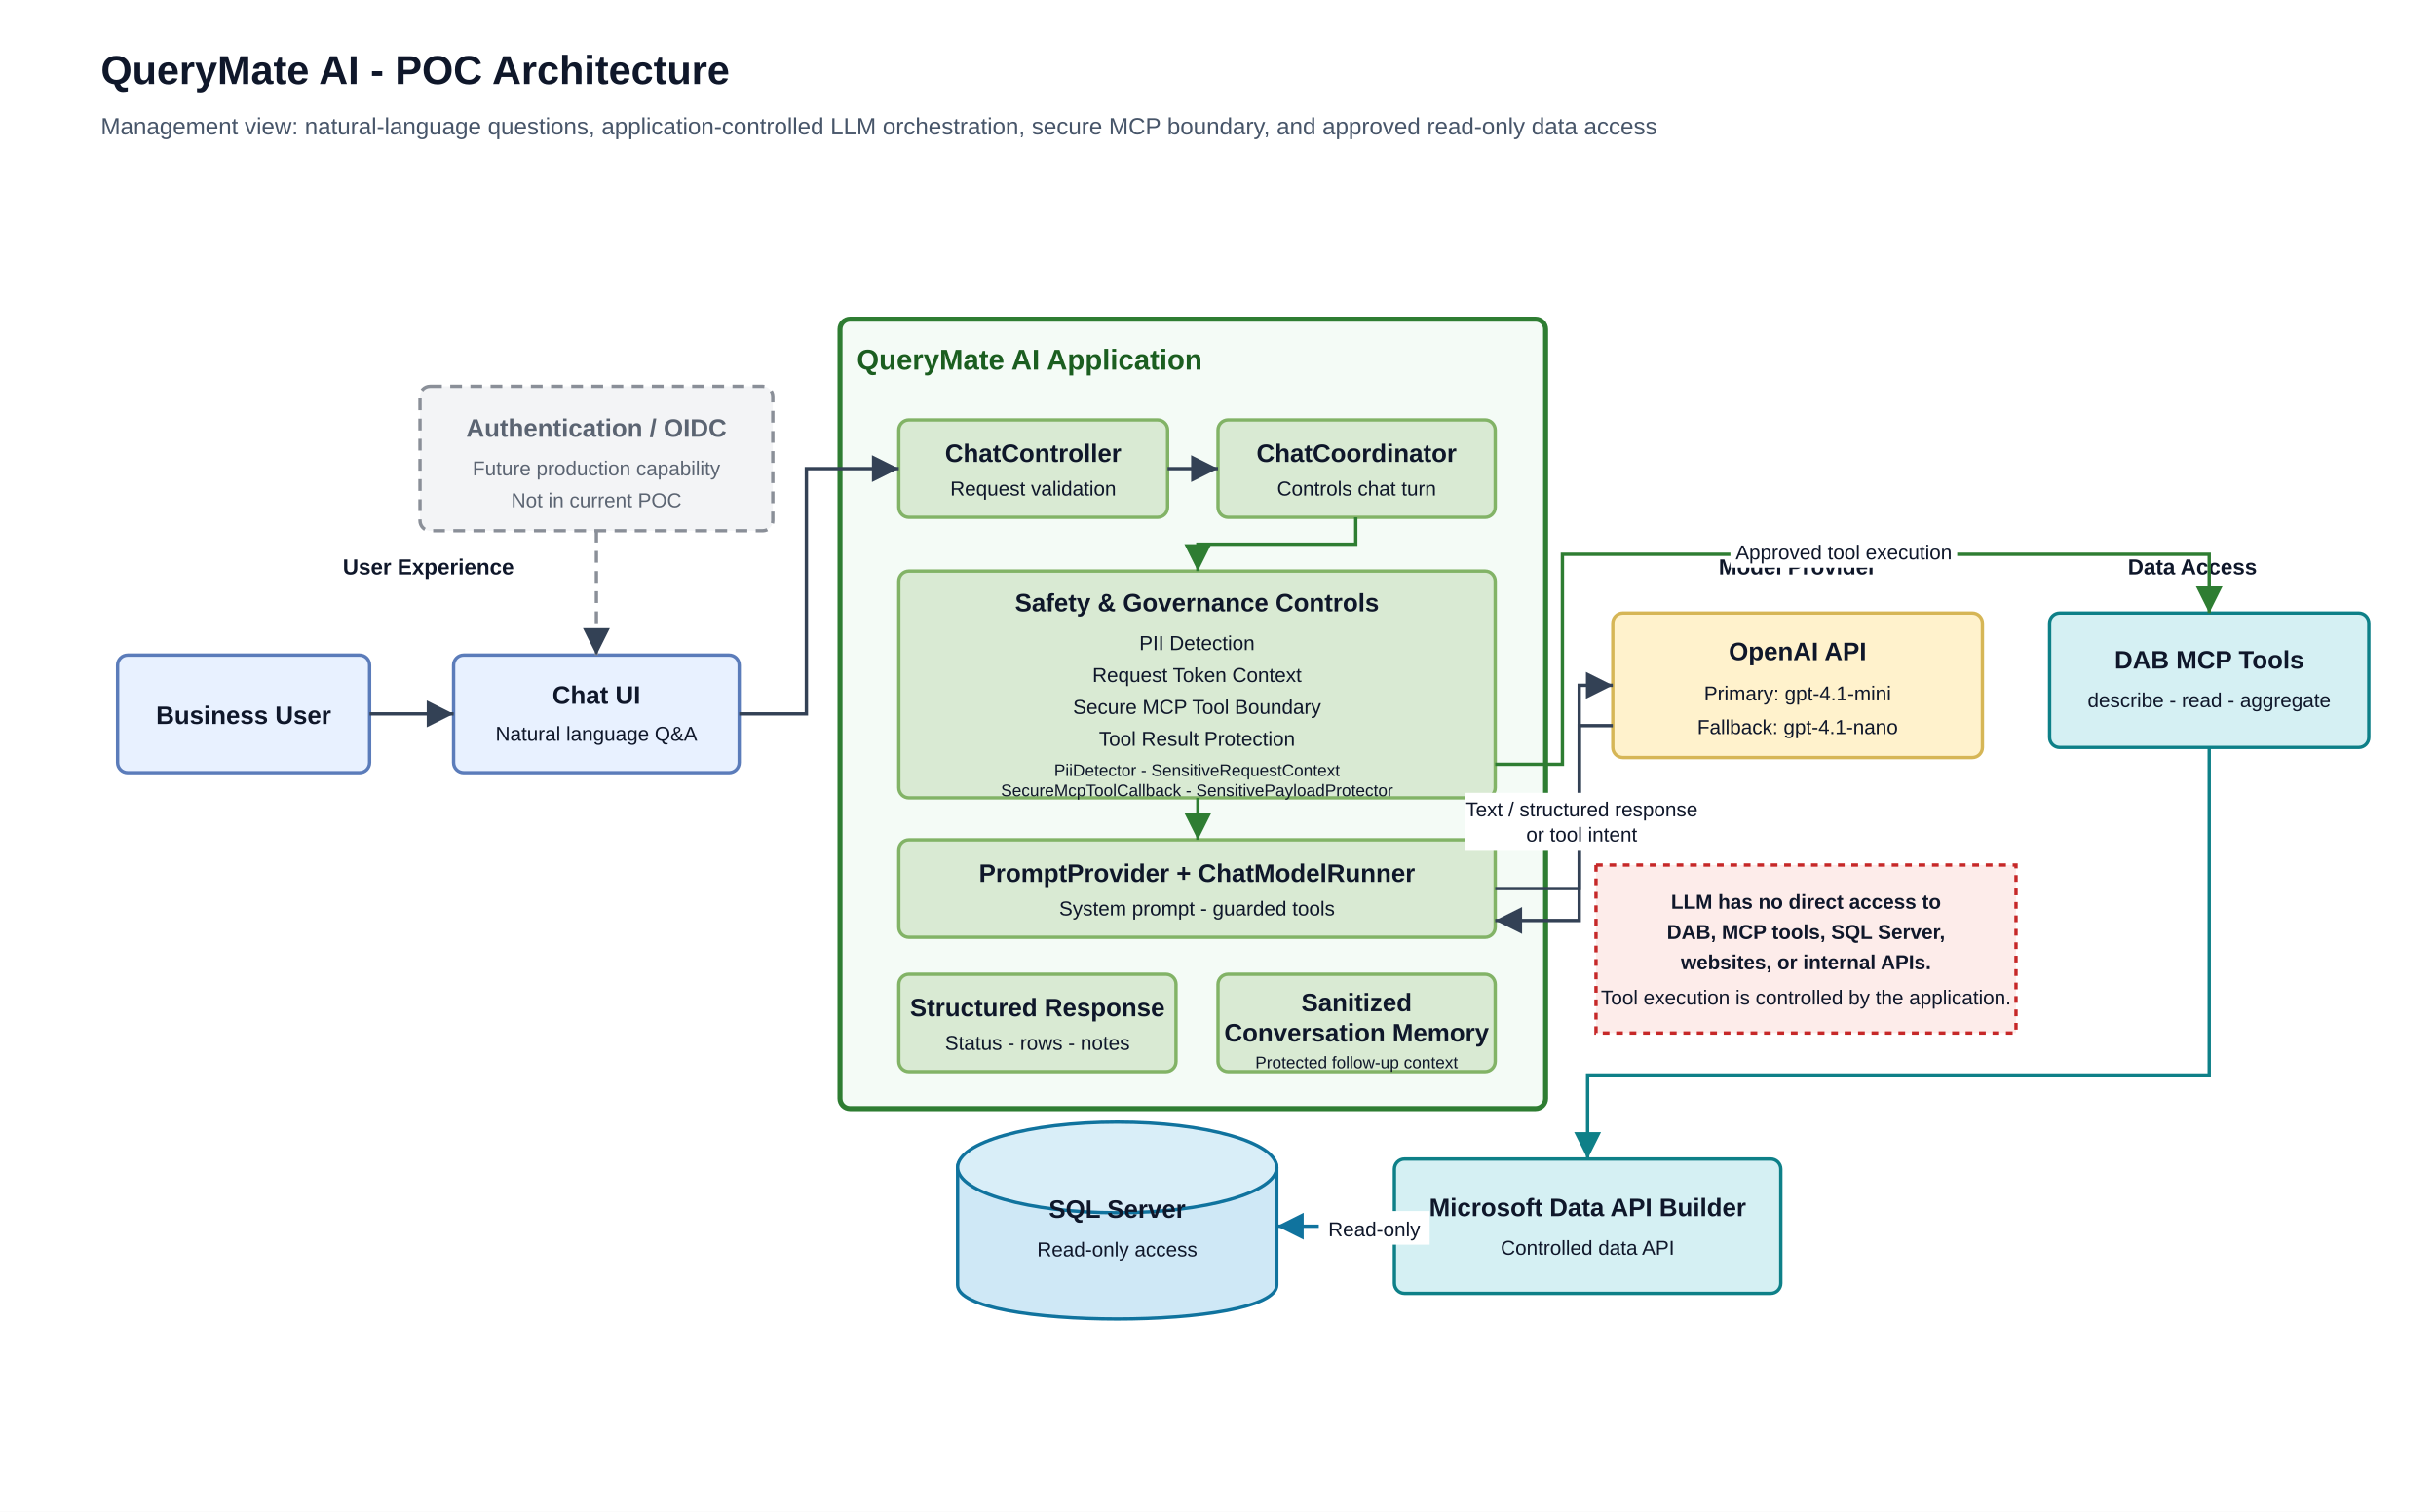
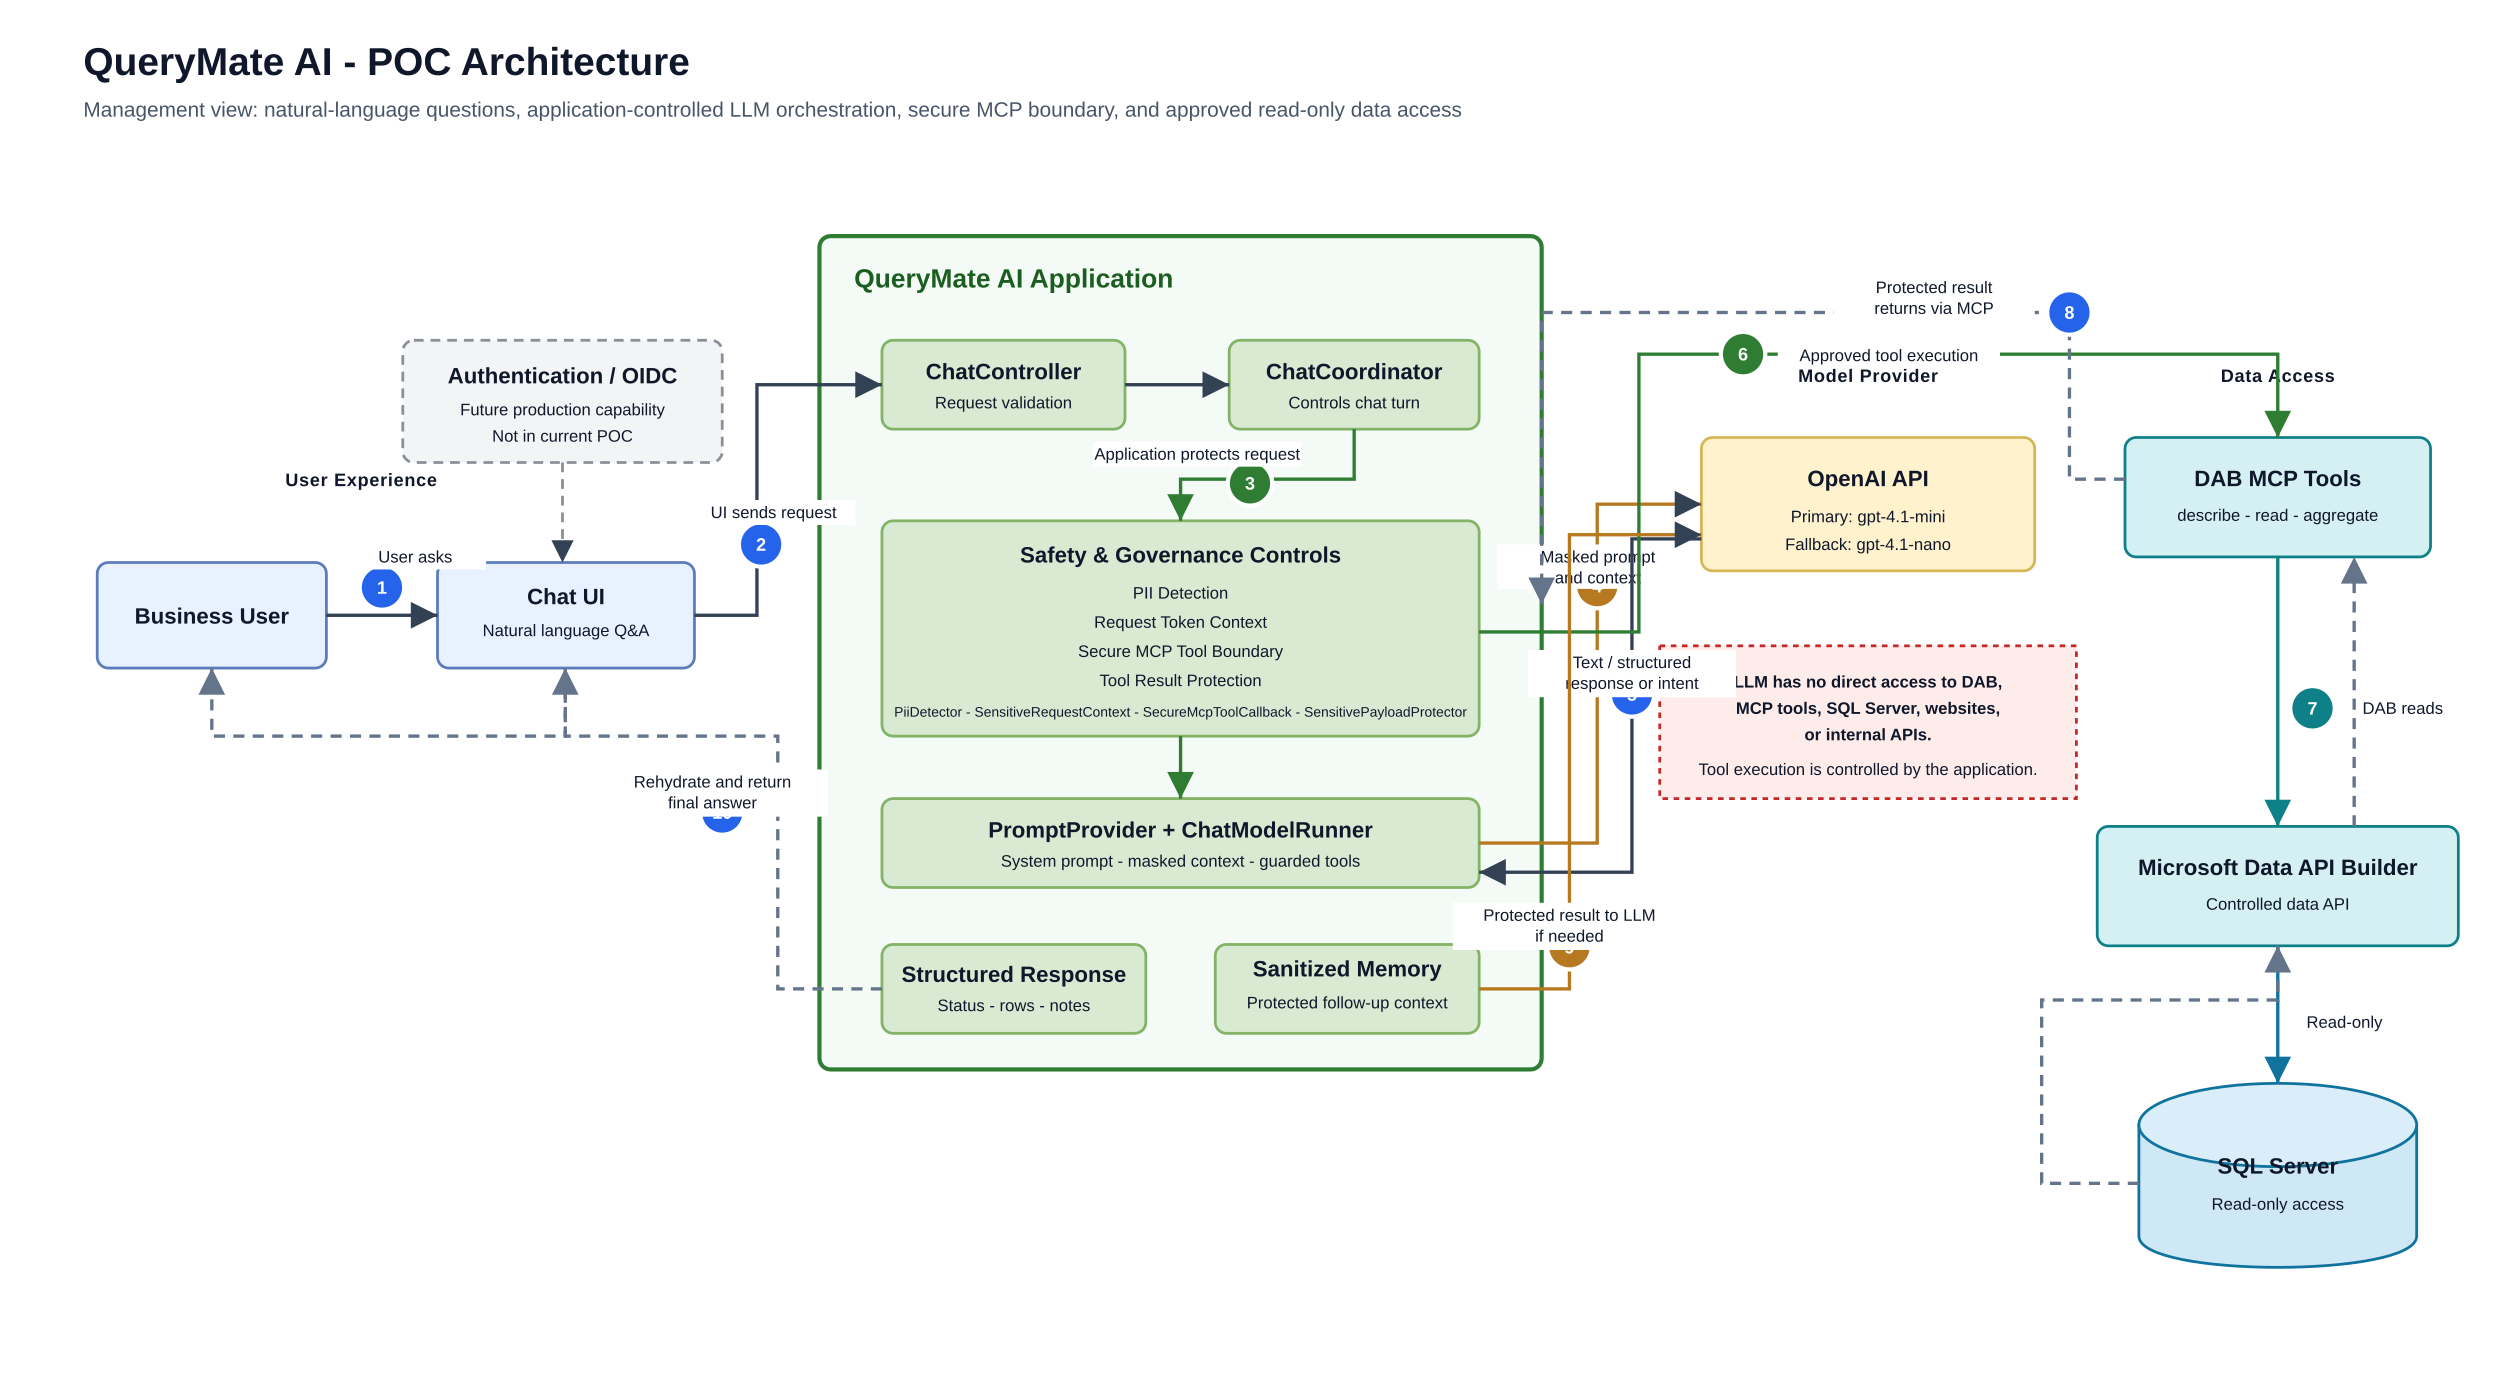
- <svg xmlns="http://www.w3.org/2000/svg" width="1450" height="900" viewBox="0 0 1450 900" role="img" aria-labelledby="title desc">
+ <svg xmlns="http://www.w3.org/2000/svg" width="1800" height="1000" viewBox="0 0 1800 1000" role="img" aria-labelledby="title desc">
  <defs>
-     <marker id="arrow" markerWidth="12" markerHeight="12" refX="10" refY="6" orient="auto" markerUnits="strokeWidth">
+     <marker id="arrowSlate" markerWidth="12" markerHeight="12" refX="10" refY="6" orient="auto" markerUnits="strokeWidth">
      <path d="M2,2 L10,6 L2,10 Z" fill="#334155" />
    </marker>
    <marker id="arrowGreen" markerWidth="12" markerHeight="12" refX="10" refY="6" orient="auto" markerUnits="strokeWidth">
      <path d="M2,2 L10,6 L2,10 Z" fill="#2e7d32" />
    </marker>
    <marker id="arrowTeal" markerWidth="12" markerHeight="12" refX="10" refY="6" orient="auto" markerUnits="strokeWidth">
      <path d="M2,2 L10,6 L2,10 Z" fill="#0e8088" />
    </marker>
    <marker id="arrowBlue" markerWidth="12" markerHeight="12" refX="10" refY="6" orient="auto" markerUnits="strokeWidth">
      <path d="M2,2 L10,6 L2,10 Z" fill="#10739e" />
    </marker>
+     <marker id="arrowReturn" markerWidth="12" markerHeight="12" refX="10" refY="6" orient="auto" markerUnits="strokeWidth">
+       <path d="M2,2 L10,6 L2,10 Z" fill="#64748b" />
+     </marker>
    <style>
      text { font-family: Arial, Helvetica, sans-serif; fill: #0f172a; }
-       .title { font-size: 24px; font-weight: 700; }
-       .subtitle { font-size: 14px; fill: #475569; }
-       .band { font-size: 13px; font-weight: 700; }
-       .box-title { font-size: 15px; font-weight: 700; }
+       .title { font-size: 28px; font-weight: 700; }
+       .subtitle { font-size: 15px; fill: #475569; }
+       .band { font-size: 13px; font-weight: 700; letter-spacing: .04em; text-transform: uppercase; }
+       .box-title { font-size: 16px; font-weight: 700; }
      .box-body { font-size: 12px; }
-       .app-title { font-size: 17px; font-weight: 700; fill: #1b5e20; }
      .small { font-size: 10px; }
-       .future { fill: #5b6472; }
-       .edge { fill: none; stroke: #334155; stroke-width: 2; marker-end: url(#arrow); }
-       .edge-green { fill: none; stroke: #2e7d32; stroke-width: 2; marker-end: url(#arrowGreen); }
-       .edge-teal { fill: none; stroke: #0e8088; stroke-width: 2; marker-end: url(#arrowTeal); }
-       .edge-blue { fill: none; stroke: #10739e; stroke-width: 2; marker-end: url(#arrowBlue); }
+       .app-title { font-size: 19px; font-weight: 700; fill: #1b5e20; }
+       .edge { fill: none; stroke: #334155; stroke-width: 2.4; marker-end: url(#arrowSlate); }
+       .edge-green { fill: none; stroke: #2e7d32; stroke-width: 2.4; marker-end: url(#arrowGreen); }
+       .edge-teal { fill: none; stroke: #0e8088; stroke-width: 2.4; marker-end: url(#arrowTeal); }
+       .edge-blue { fill: none; stroke: #10739e; stroke-width: 2.4; marker-end: url(#arrowBlue); }
+       .edge-return { fill: none; stroke: #64748b; stroke-width: 2.4; stroke-dasharray: 8 6; marker-end: url(#arrowReturn); }
+       .edge-model { fill: none; stroke: #b7791f; stroke-width: 2.4; marker-end: url(#arrowSlate); }
+       .label-bg { fill: #ffffff; stroke: none; }
+       .badge { fill: #2563eb; stroke: #ffffff; stroke-width: 3; }
+       .badge-green { fill: #2e7d32; stroke: #ffffff; stroke-width: 3; }
+       .badge-teal { fill: #0e8088; stroke: #ffffff; stroke-width: 3; }
+       .badge-orange { fill: #b7791f; stroke: #ffffff; stroke-width: 3; }
+       .badge-text { fill: #ffffff; font-size: 13px; font-weight: 700; text-anchor: middle; dominant-baseline: central; }
    </style>
  </defs>
-   <rect width="1450" height="900" fill="#ffffff" />
-   <text x="60" y="50" class="title">QueryMate AI - POC Architecture</text>
-   <text x="60" y="80" class="subtitle">Management view: natural-language questions, application-controlled LLM orchestration, secure MCP boundary, and approved read-only data access</text>
-   <text x="255" y="342" text-anchor="middle" class="band" fill="#3f5f91">User Experience</text>
-   <rect x="70" y="390" width="150" height="70" rx="6" fill="#e8f1ff" stroke="#5b7cba" stroke-width="2" />
-   <text x="145" y="431" text-anchor="middle" class="box-title">Business User</text>
-   <rect x="270" y="390" width="170" height="70" rx="6" fill="#e8f1ff" stroke="#5b7cba" stroke-width="2" />
-   <text x="355" y="419" text-anchor="middle" class="box-title">Chat UI</text>
-   <text x="355" y="441" text-anchor="middle" class="box-body" fill="#475569">Natural language Q&amp;A</text>
-   <rect x="250" y="230" width="210" height="86" rx="6" fill="#f3f4f6" stroke="#8a8f98" stroke-width="2" stroke-dasharray="7 5" />
-   <text x="355" y="260" text-anchor="middle" class="box-title future">Authentication / OIDC</text>
-   <text x="355" y="283" text-anchor="middle" class="box-body future">Future production capability</text>
-   <text x="355" y="302" text-anchor="middle" class="box-body future">Not in current POC</text>
-   <rect x="500" y="190" width="420" height="470" rx="6" fill="#f4fbf6" stroke="#2e7d32" stroke-width="3" />
-   <text x="510" y="220" class="app-title">QueryMate AI Application</text>
-   <rect x="535" y="250" width="160" height="58" rx="6" fill="#d9ead3" stroke="#82b366" stroke-width="2" />
-   <text x="615" y="275" text-anchor="middle" class="box-title">ChatController</text>
-   <text x="615" y="295" text-anchor="middle" class="box-body" fill="#33691e">Request validation</text>
-   <rect x="725" y="250" width="165" height="58" rx="6" fill="#d9ead3" stroke="#82b366" stroke-width="2" />
-   <text x="807.5" y="275" text-anchor="middle" class="box-title">ChatCoordinator</text>
-   <text x="807.5" y="295" text-anchor="middle" class="box-body" fill="#33691e">Controls chat turn</text>
-   <rect x="535" y="340" width="355" height="135" rx="6" fill="#d9ead3" stroke="#82b366" stroke-width="2" />
-   <text x="712.5" y="364" text-anchor="middle" class="box-title">Safety &amp; Governance Controls</text>
-   <text x="712.5" y="387" text-anchor="middle" class="box-body" fill="#33691e">PII Detection</text>
-   <text x="712.5" y="406" text-anchor="middle" class="box-body" fill="#33691e">Request Token Context</text>
-   <text x="712.5" y="425" text-anchor="middle" class="box-body" fill="#33691e">Secure MCP Tool Boundary</text>
-   <text x="712.5" y="444" text-anchor="middle" class="box-body" fill="#33691e">Tool Result Protection</text>
-   <text x="712.5" y="462" text-anchor="middle" class="small" fill="#4f6f37">PiiDetector - SensitiveRequestContext</text>
-   <text x="712.5" y="474" text-anchor="middle" class="small" fill="#4f6f37">SecureMcpToolCallback - SensitivePayloadProtector</text>
-   <rect x="535" y="500" width="355" height="58" rx="6" fill="#d9ead3" stroke="#82b366" stroke-width="2" />
-   <text x="712.5" y="525" text-anchor="middle" class="box-title">PromptProvider + ChatModelRunner</text>
-   <text x="712.5" y="545" text-anchor="middle" class="box-body" fill="#33691e">System prompt - guarded tools</text>
-   <rect x="535" y="580" width="165" height="58" rx="6" fill="#d9ead3" stroke="#82b366" stroke-width="2" />
-   <text x="617.5" y="605" text-anchor="middle" class="box-title">Structured Response</text>
-   <text x="617.5" y="625" text-anchor="middle" class="box-body" fill="#33691e">Status - rows - notes</text>
-   <rect x="725" y="580" width="165" height="58" rx="6" fill="#d9ead3" stroke="#82b366" stroke-width="2" />
-   <text x="807.5" y="602" text-anchor="middle" class="box-title">Sanitized</text>
-   <text x="807.5" y="620" text-anchor="middle" class="box-title">Conversation Memory</text>
-   <text x="807.5" y="636" text-anchor="middle" class="small" fill="#33691e">Protected follow-up context</text>
-   <text x="1070" y="342" text-anchor="middle" class="band" fill="#7f6000">Model Provider</text>
-   <rect x="960" y="365" width="220" height="86" rx="6" fill="#fff2cc" stroke="#d6b656" stroke-width="2" />
-   <text x="1070" y="393" text-anchor="middle" class="box-title">OpenAI API</text>
-   <text x="1070" y="417" text-anchor="middle" class="box-body" fill="#7f6000">Primary: gpt-4.1-mini</text>
-   <text x="1070" y="437" text-anchor="middle" class="box-body" fill="#7f6000">Fallback: gpt-4.1-nano</text>
-   <rect x="950" y="515" width="250" height="100" fill="#fdecea" stroke="#c62828" stroke-width="2" stroke-dasharray="4 4" />
-   <text x="1075" y="541" text-anchor="middle" class="box-body" font-weight="700" fill="#b71c1c">LLM has no direct access to</text>
-   <text x="1075" y="559" text-anchor="middle" class="box-body" font-weight="700" fill="#b71c1c">DAB, MCP tools, SQL Server,</text>
-   <text x="1075" y="577" text-anchor="middle" class="box-body" font-weight="700" fill="#b71c1c">websites, or internal APIs.</text>
-   <text x="1075" y="598" text-anchor="middle" class="box-body" fill="#b71c1c">Tool execution is controlled by the application.</text>
-   <text x="1305" y="342" text-anchor="middle" class="band" fill="#0e5c61">Data Access</text>
-   <rect x="1220" y="365" width="190" height="80" rx="6" fill="#d5f0f3" stroke="#0e8088" stroke-width="2" />
-   <text x="1315" y="398" text-anchor="middle" class="box-title">DAB MCP Tools</text>
-   <text x="1315" y="421" text-anchor="middle" class="box-body" fill="#0e5c61">describe - read - aggregate</text>
-   <rect x="830" y="690" width="230" height="80" rx="6" fill="#d5f0f3" stroke="#0e8088" stroke-width="2" />
-   <text x="945" y="724" text-anchor="middle" class="box-title">Microsoft Data API Builder</text>
-   <text x="945" y="747" text-anchor="middle" class="box-body" fill="#0e5c61">Controlled data API</text>
-   <path d="M570 695 C570 668,760 668,760 695 L760 765 C760 792,570 792,570 765 Z" fill="#cfe8f6" stroke="#10739e" stroke-width="2" />
-   <ellipse cx="665" cy="695" rx="95" ry="27" fill="#d9eef8" stroke="#10739e" stroke-width="2" />
-   <text x="665" y="725" text-anchor="middle" class="box-title">SQL Server</text>
-   <text x="665" y="748" text-anchor="middle" class="box-body" fill="#0b4f6c">Read-only access</text>
-   <path class="edge" d="M220 425 L270 425" />
-   <path class="edge" d="M440 425 L480 425 L480 279 L535 279" />
-   <path class="edge" d="M695 279 L725 279" />
-   <path class="edge-green" d="M807 308 L807 324 L713 324 L713 340" />
-   <path class="edge-green" d="M713 475 L713 500" />
-   <path class="edge" d="M890 529 L940 529 L940 408 L960 408" />
-   <path class="edge" d="M960 432 L940 432 L940 548 L890 548" />
-   <rect x="872" y="472" width="139" height="34" fill="#ffffff" stroke="none" />
-   <text x="941.5" y="486" text-anchor="middle" class="box-body" fill="#334155">Text / structured response</text>
-   <text x="941.5" y="501" text-anchor="middle" class="box-body" fill="#334155">or tool intent</text>
-   <path class="edge-green" d="M890 455 L930 455 L930 330 L1315 330 L1315 365" />
-   <rect x="1030" y="318" width="135" height="20" fill="#ffffff" stroke="none" />
-   <text x="1097.5" y="333" text-anchor="middle" class="box-body" fill="#2e7d32">Approved tool execution</text>
-   <path class="edge-teal" d="M1315 445 L1315 640 L945 640 L945 690" />
-   <path class="edge-blue" d="M830 730 L760 730" />
-   <path d="M355 316 L355 390" fill="none" stroke="#8a8f98" stroke-width="2" stroke-dasharray="7 5" marker-end="url(#arrow)" />
-   <rect x="785" y="721" width="66" height="20" fill="#ffffff" stroke="none" />
-   <text x="818" y="736" text-anchor="middle" class="box-body" fill="#0b4f6c">Read-only</text>
+   <rect width="1800" height="1000" fill="#ffffff" />
+   <text x="60" y="54" class="title">QueryMate AI - POC Architecture</text>
+   <text x="60" y="84" class="subtitle">Management view: natural-language questions, application-controlled LLM orchestration, secure MCP boundary, and approved read-only data access</text>
+   <text x="260" y="350" text-anchor="middle" class="band" fill="#3f5f91">User Experience</text>
+   <rect x="70" y="405" width="165" height="76" rx="8" fill="#e8f1ff" stroke="#5b7cba" stroke-width="2" />
+   <text x="152.5" y="449" text-anchor="middle" class="box-title">Business User</text>
+   <rect x="315" y="405" width="185" height="76" rx="8" fill="#e8f1ff" stroke="#5b7cba" stroke-width="2" />
+   <text x="407.5" y="435" text-anchor="middle" class="box-title">Chat UI</text>
+   <text x="407.5" y="458" text-anchor="middle" class="box-body" fill="#475569">Natural language Q&amp;A</text>
+   <rect x="290" y="245" width="230" height="88" rx="8" fill="#f3f4f6" stroke="#8a8f98" stroke-width="2" stroke-dasharray="7 5" />
+   <text x="405" y="276" text-anchor="middle" class="box-title" fill="#5b6472">Authentication / OIDC</text>
+   <text x="405" y="299" text-anchor="middle" class="box-body" fill="#5b6472">Future production capability</text>
+   <text x="405" y="318" text-anchor="middle" class="box-body" fill="#5b6472">Not in current POC</text>
+   <rect x="590" y="170" width="520" height="600" rx="8" fill="#f4fbf6" stroke="#2e7d32" stroke-width="3" />
+   <text x="615" y="207" class="app-title">QueryMate AI Application</text>
+   <rect x="635" y="245" width="175" height="64" rx="8" fill="#d9ead3" stroke="#82b366" stroke-width="2" />
+   <text x="722.5" y="273" text-anchor="middle" class="box-title">ChatController</text>
+   <text x="722.5" y="294" text-anchor="middle" class="box-body" fill="#33691e">Request validation</text>
+   <rect x="885" y="245" width="180" height="64" rx="8" fill="#d9ead3" stroke="#82b366" stroke-width="2" />
+   <text x="975" y="273" text-anchor="middle" class="box-title">ChatCoordinator</text>
+   <text x="975" y="294" text-anchor="middle" class="box-body" fill="#33691e">Controls chat turn</text>
+   <rect x="635" y="375" width="430" height="155" rx="8" fill="#d9ead3" stroke="#82b366" stroke-width="2" />
+   <text x="850" y="405" text-anchor="middle" class="box-title">Safety &amp; Governance Controls</text>
+   <text x="850" y="431" text-anchor="middle" class="box-body" fill="#33691e">PII Detection</text>
+   <text x="850" y="452" text-anchor="middle" class="box-body" fill="#33691e">Request Token Context</text>
+   <text x="850" y="473" text-anchor="middle" class="box-body" fill="#33691e">Secure MCP Tool Boundary</text>
+   <text x="850" y="494" text-anchor="middle" class="box-body" fill="#33691e">Tool Result Protection</text>
+   <text x="850" y="516" text-anchor="middle" class="small" fill="#4f6f37">PiiDetector - SensitiveRequestContext - SecureMcpToolCallback - SensitivePayloadProtector</text>
+   <rect x="635" y="575" width="430" height="64" rx="8" fill="#d9ead3" stroke="#82b366" stroke-width="2" />
+   <text x="850" y="603" text-anchor="middle" class="box-title">PromptProvider + ChatModelRunner</text>
+   <text x="850" y="624" text-anchor="middle" class="box-body" fill="#33691e">System prompt - masked context - guarded tools</text>
+   <rect x="635" y="680" width="190" height="64" rx="8" fill="#d9ead3" stroke="#82b366" stroke-width="2" />
+   <text x="730" y="707" text-anchor="middle" class="box-title">Structured Response</text>
+   <text x="730" y="728" text-anchor="middle" class="box-body" fill="#33691e">Status - rows - notes</text>
+   <rect x="875" y="680" width="190" height="64" rx="8" fill="#d9ead3" stroke="#82b366" stroke-width="2" />
+   <text x="970" y="703" text-anchor="middle" class="box-title">Sanitized Memory</text>
+   <text x="970" y="726" text-anchor="middle" class="box-body" fill="#33691e">Protected follow-up context</text>
+   <text x="1345" y="275" text-anchor="middle" class="band" fill="#7f6000">Model Provider</text>
+   <rect x="1225" y="315" width="240" height="96" rx="8" fill="#fff2cc" stroke="#d6b656" stroke-width="2" />
+   <text x="1345" y="350" text-anchor="middle" class="box-title">OpenAI API</text>
+   <text x="1345" y="376" text-anchor="middle" class="box-body" fill="#7f6000">Primary: gpt-4.1-mini</text>
+   <text x="1345" y="396" text-anchor="middle" class="box-body" fill="#7f6000">Fallback: gpt-4.1-nano</text>
+   <rect x="1195" y="465" width="300" height="110" fill="#fdecea" stroke="#c62828" stroke-width="2" stroke-dasharray="4 4" />
+   <text x="1345" y="495" text-anchor="middle" class="box-body" font-weight="700" fill="#b71c1c">LLM has no direct access to DAB,</text>
+   <text x="1345" y="514" text-anchor="middle" class="box-body" font-weight="700" fill="#b71c1c">MCP tools, SQL Server, websites,</text>
+   <text x="1345" y="533" text-anchor="middle" class="box-body" font-weight="700" fill="#b71c1c">or internal APIs.</text>
+   <text x="1345" y="558" text-anchor="middle" class="box-body" fill="#b71c1c">Tool execution is controlled by the application.</text>
+   <text x="1640" y="275" text-anchor="middle" class="band" fill="#0e5c61">Data Access</text>
+   <rect x="1530" y="315" width="220" height="86" rx="8" fill="#d5f0f3" stroke="#0e8088" stroke-width="2" />
+   <text x="1640" y="350" text-anchor="middle" class="box-title">DAB MCP Tools</text>
+   <text x="1640" y="375" text-anchor="middle" class="box-body" fill="#0e5c61">describe - read - aggregate</text>
+   <rect x="1510" y="595" width="260" height="86" rx="8" fill="#d5f0f3" stroke="#0e8088" stroke-width="2" />
+   <text x="1640" y="630" text-anchor="middle" class="box-title">Microsoft Data API Builder</text>
+   <text x="1640" y="655" text-anchor="middle" class="box-body" fill="#0e5c61">Controlled data API</text>
+   <path d="M1540 810 C1540 780,1740 780,1740 810 L1740 890 C1740 920,1540 920,1540 890 Z" fill="#cfe8f6" stroke="#10739e" stroke-width="2" />
+   <ellipse cx="1640" cy="810" rx="100" ry="30" fill="#d9eef8" stroke="#10739e" stroke-width="2" />
+   <text x="1640" y="845" text-anchor="middle" class="box-title">SQL Server</text>
+   <text x="1640" y="871" text-anchor="middle" class="box-body" fill="#0b4f6c">Read-only access</text>
+   <path class="edge" d="M235 443 L315 443" />
+   <circle class="badge" cx="275" cy="423" r="16" />
+   <text class="badge-text" x="275" y="423">1</text>
+   <rect class="label-bg" x="248" y="392" width="102" height="18" />
+   <text x="299" y="405" text-anchor="middle" class="box-body" fill="#334155">User asks</text>
+   <path class="edge" d="M500 443 L545 443 L545 277 L635 277" />
+   <circle class="badge" cx="548" cy="392" r="16" />
+   <text class="badge-text" x="548" y="392">2</text>
+   <rect class="label-bg" x="498" y="360" width="118" height="18" />
+   <text x="557" y="373" text-anchor="middle" class="box-body" fill="#334155">UI sends request</text>
+   <path class="edge" d="M810 277 L885 277" />
+   <path class="edge-green" d="M975 309 L975 345 L850 345 L850 375" />
+   <circle class="badge-green" cx="900" cy="348" r="16" />
+   <text class="badge-text" x="900" y="348">3</text>
+   <rect class="label-bg" x="787" y="318" width="150" height="18" />
+   <text x="862" y="331" text-anchor="middle" class="box-body" fill="#2e7d32">Application protects request</text>
+   <path class="edge-green" d="M850 530 L850 575" />
+   <path class="edge-model" d="M1065 607 L1150 607 L1150 363 L1225 363" />
+   <circle class="badge-orange" cx="1150" cy="422" r="16" />
+   <text class="badge-text" x="1150" y="422">4</text>
+   <rect class="label-bg" x="1078" y="392" width="145" height="32" />
+   <text x="1150.5" y="405" text-anchor="middle" class="box-body" fill="#7f6000">Masked prompt</text>
+   <text x="1150.5" y="420" text-anchor="middle" class="box-body" fill="#7f6000">and context</text>
+   <path class="edge" d="M1225 388 L1175 388 L1175 628 L1065 628" />
+   <circle class="badge" cx="1175" cy="500" r="16" />
+   <text class="badge-text" x="1175" y="500">5</text>
+   <rect class="label-bg" x="1100" y="468" width="150" height="34" />
+   <text x="1175" y="481" text-anchor="middle" class="box-body" fill="#334155">Text / structured</text>
+   <text x="1175" y="496" text-anchor="middle" class="box-body" fill="#334155">response or intent</text>
+   <path class="edge-green" d="M1065 455 L1180 455 L1180 255 L1640 255 L1640 315" />
+   <circle class="badge-green" cx="1255" cy="255" r="16" />
+   <text class="badge-text" x="1255" y="255">6</text>
+   <rect class="label-bg" x="1280" y="245" width="160" height="20" />
+   <text x="1360" y="260" text-anchor="middle" class="box-body" fill="#2e7d32">Approved tool execution</text>
+   <path class="edge-teal" d="M1640 401 L1640 595" />
+   <path class="edge-blue" d="M1640 681 L1640 780" />
+   <circle class="badge-teal" cx="1665" cy="510" r="16" />
+   <text class="badge-text" x="1665" y="510">7</text>
+   <rect class="label-bg" x="1684" y="501" width="92" height="18" />
+   <text x="1730" y="514" text-anchor="middle" class="box-body" fill="#0e8088">DAB reads</text>
+   <rect class="label-bg" x="1650" y="725" width="76" height="20" />
+   <text x="1688" y="740" text-anchor="middle" class="box-body" fill="#0b4f6c">Read-only</text>
+   <path class="edge-return" d="M1540 852 L1470 852 L1470 720 L1640 720 L1640 681" />
+   <path class="edge-return" d="M1695 595 L1695 401" />
+   <path class="edge-return" d="M1530 345 L1490 345 L1490 225 L1110 225 L1110 435" />
+   <circle class="badge" cx="1490" cy="225" r="16" />
+   <text class="badge-text" x="1490" y="225">8</text>
+   <rect class="label-bg" x="1320" y="198" width="145" height="34" />
+   <text x="1392.5" y="211" text-anchor="middle" class="box-body" fill="#64748b">Protected result</text>
+   <text x="1392.5" y="226" text-anchor="middle" class="box-body" fill="#64748b">returns via MCP</text>
+   <path class="edge-model" d="M1065 712 L1130 712 L1130 385 L1225 385" />
+   <circle class="badge-orange" cx="1130" cy="682" r="16" />
+   <text class="badge-text" x="1130" y="682">9</text>
+   <rect class="label-bg" x="1046" y="650" width="168" height="34" />
+   <text x="1130" y="663" text-anchor="middle" class="box-body" fill="#7f6000">Protected result to LLM</text>
+   <text x="1130" y="678" text-anchor="middle" class="box-body" fill="#7f6000">if needed</text>
+   <path class="edge-return" d="M635 712 L560 712 L560 530 L407 530 L407 481" />
+   <path class="edge-return" d="M407 481 L407 530 L152.5 530 L152.5 481" />
+   <circle class="badge" cx="520" cy="585" r="16" />
+   <text class="badge-text" x="520" y="585">10</text>
+   <rect class="label-bg" x="430" y="554" width="166" height="34" />
+   <text x="513" y="567" text-anchor="middle" class="box-body" fill="#64748b">Rehydrate and return</text>
+   <text x="513" y="582" text-anchor="middle" class="box-body" fill="#64748b">final answer</text>
+   <path d="M405 333 L405 405" fill="none" stroke="#8a8f98" stroke-width="2" stroke-dasharray="7 5" marker-end="url(#arrowSlate)" />
</svg>
